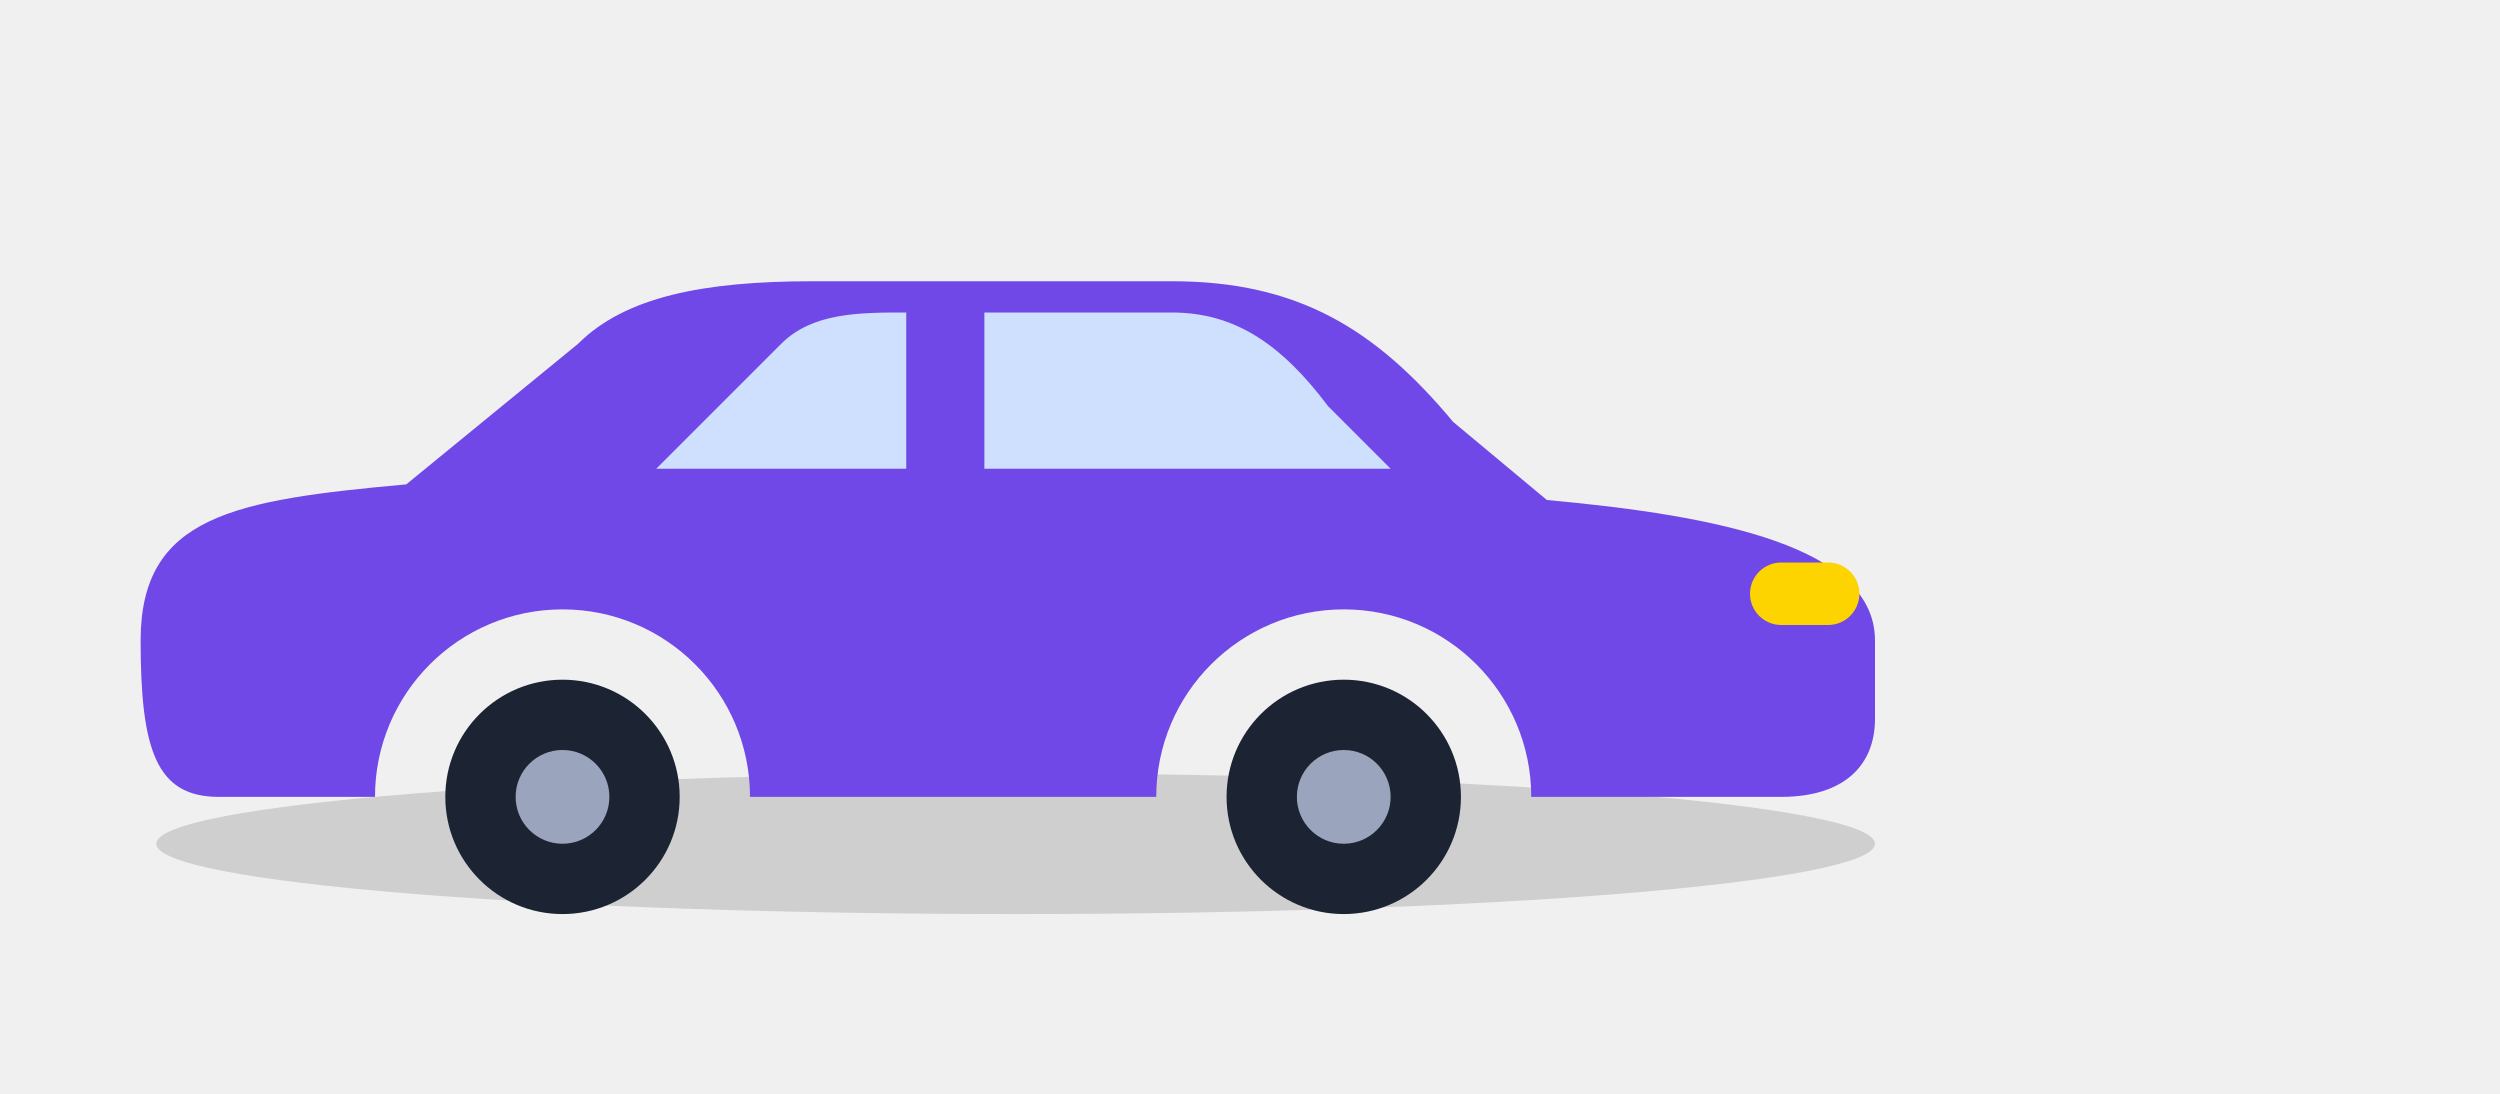
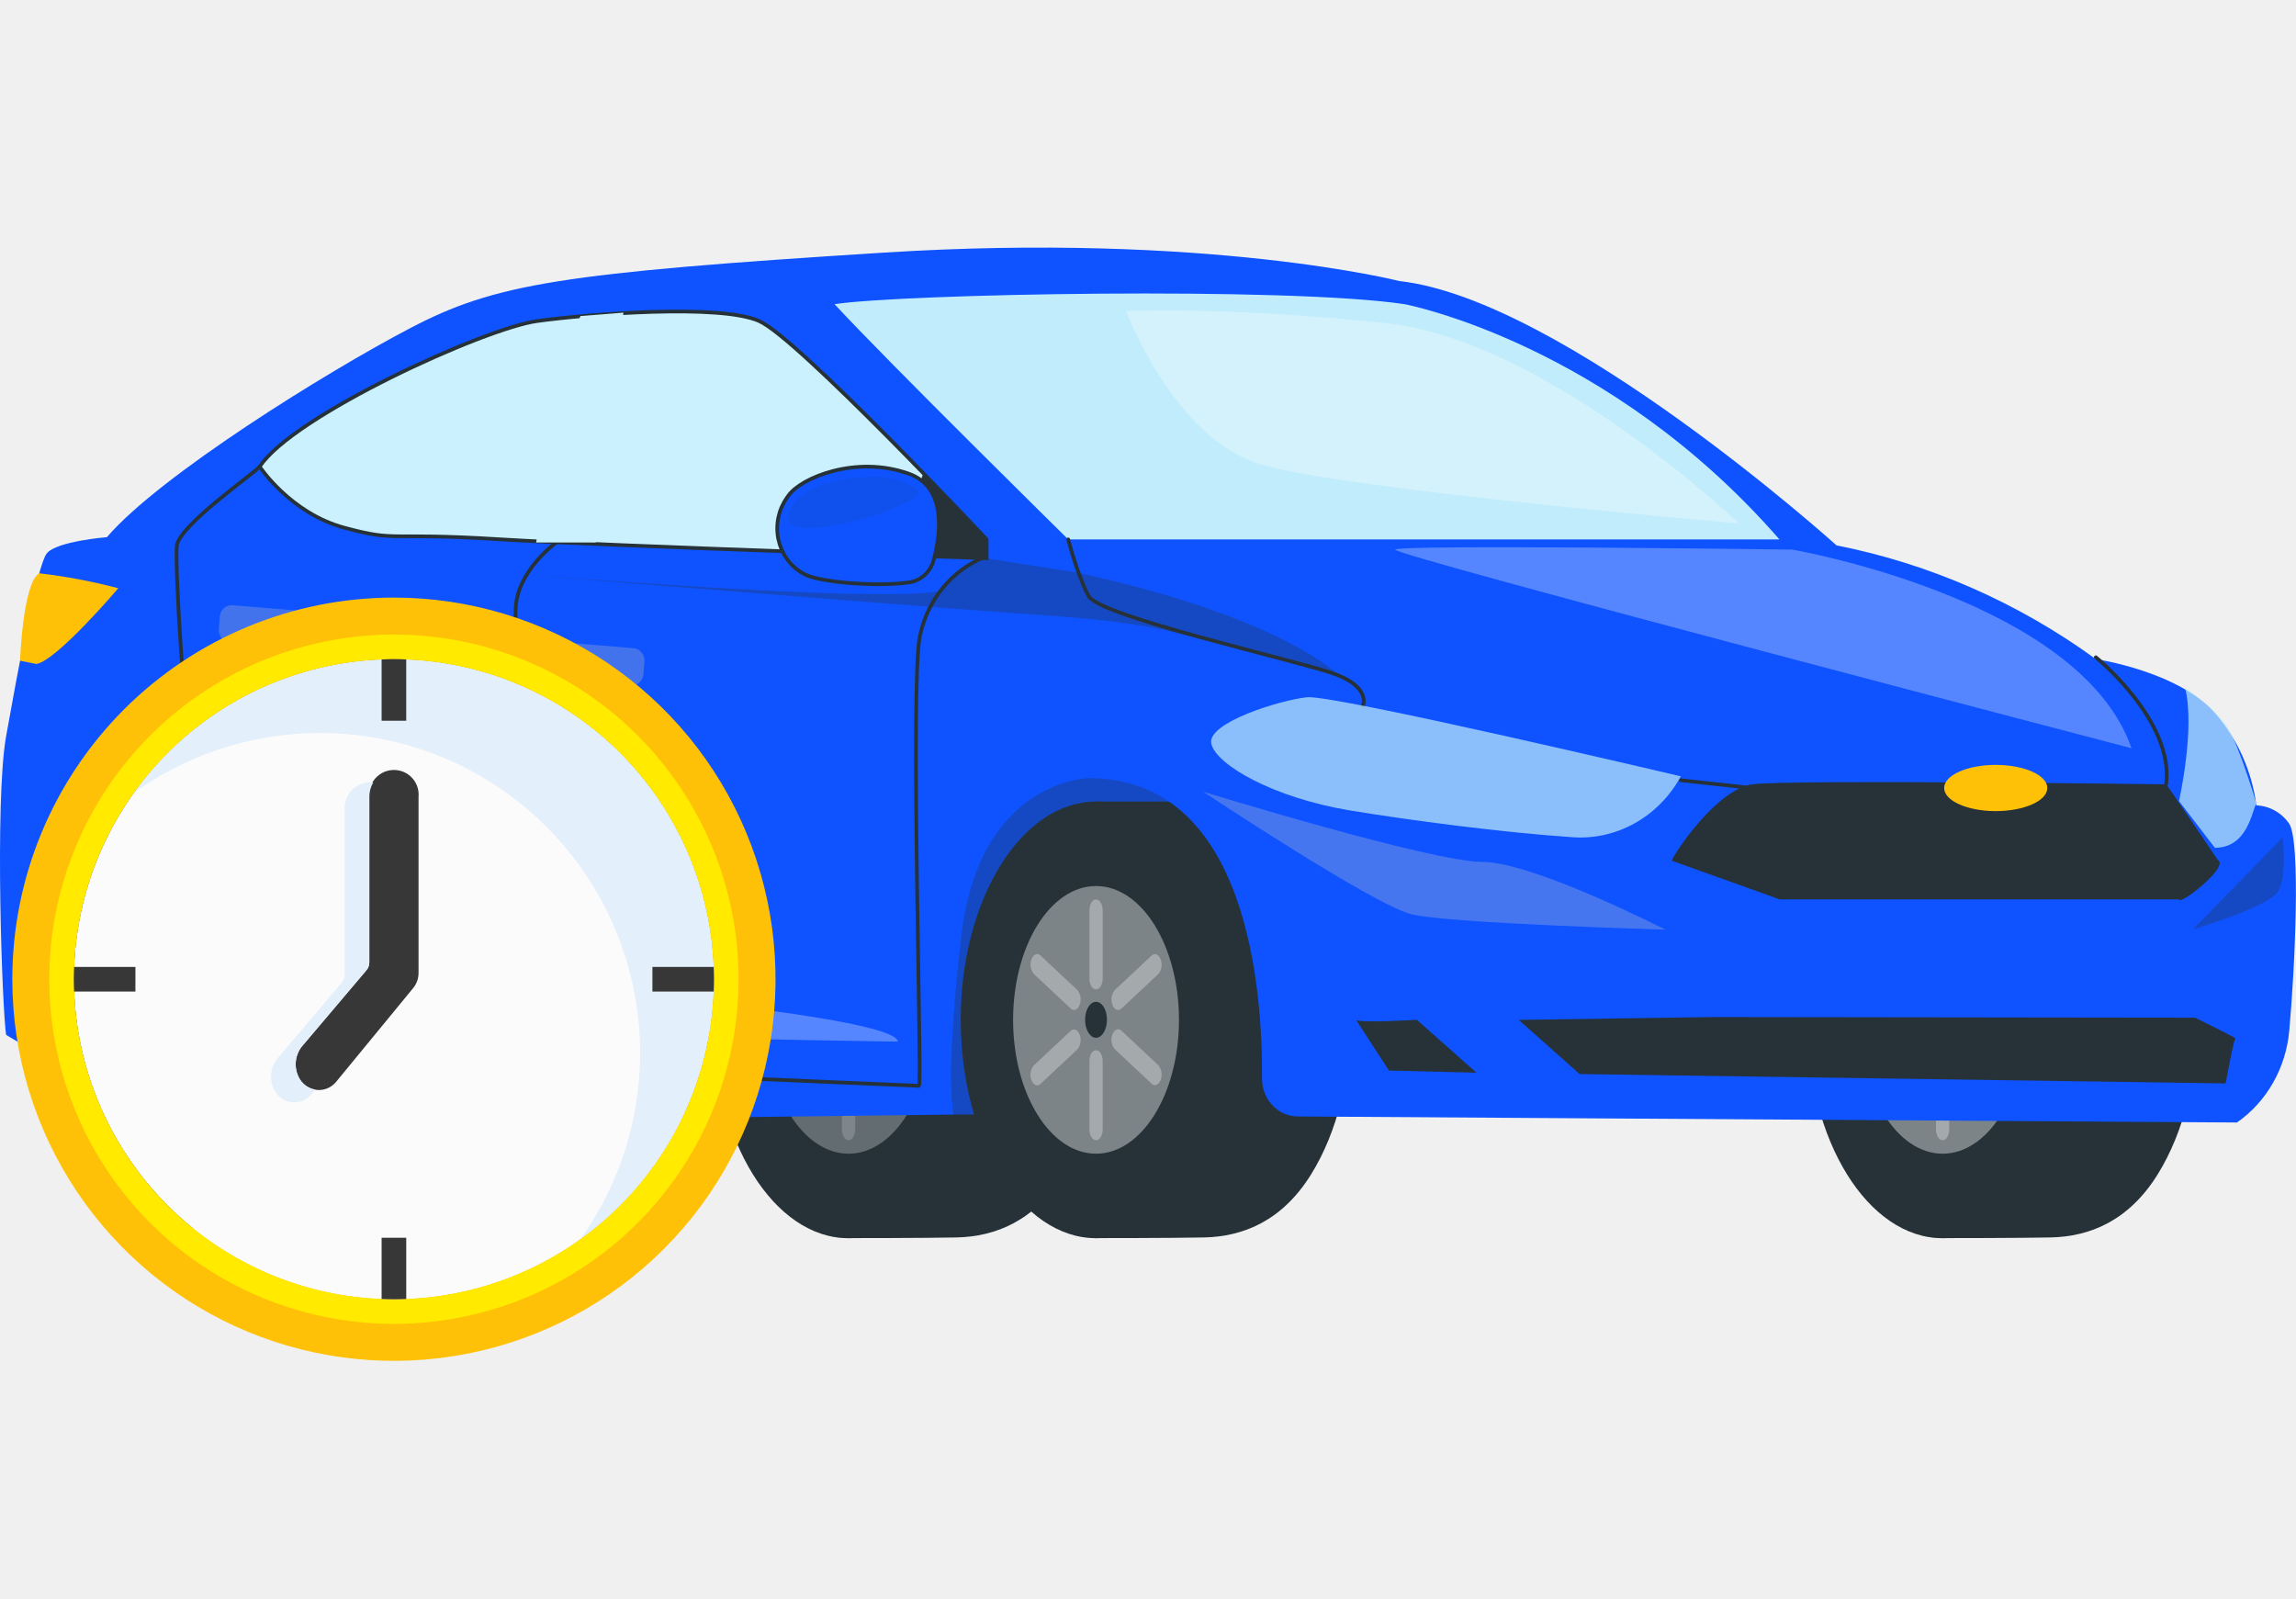
- <svg xmlns="http://www.w3.org/2000/svg" viewBox="0 0 320 140" width="320" height="140">
-   <g transform="translate(0 20) scale(1)">
-     <ellipse cx="130" cy="88" rx="110" ry="9" fill="rgba(0,0,0,.14)" />
-     <path d="M18 62 C18 46 30 44 52 42 L74 24 C80 18 90 16 104 16 L150 16 C166 16 176 22 186 34 L198 44 C220 46 240 50 240 62 L240 72 C240 78 236 82 228 82 L196 82 A24 24 0 0 0 148 82 L96 82 A24 24 0 0 0 48 82 L28 82 C20 82 18 76 18 62 Z" fill="#7048e8" />
-     <path d="M84 40 L100 24 C104 20 110 20 116 20 L116 40 Z" fill="#cfe0ff" />
-     <path d="M126 20 L150 20 C158 20 164 24 170 32 L178 40 L126 40 Z" fill="#cfe0ff" />
-     <circle cx="72" cy="82" r="15" fill="#1c2333" />
-     <circle cx="72" cy="82" r="6" fill="#9aa5bd" />
-     <circle cx="172" cy="82" r="15" fill="#1c2333" />
-     <circle cx="172" cy="82" r="6" fill="#9aa5bd" />
-     <rect x="224" y="52" width="14" height="8" rx="4" fill="#fdd300" />
+ <svg xmlns="http://www.w3.org/2000/svg" width="102" height="71" viewBox="0 0 102 71" fill="none">
+   <g clip-path="url(#clip0_3107_1855)">
+     <path d="M37.65 55.001C37.65 55.001 41.077 55.001 42.511 54.971C44.212 54.93 45.955 54.256 47.255 52.163C49.603 48.374 49.603 42.235 47.255 38.446C46.081 36.555 43.821 35.608 42.283 35.608H37.697C35.349 39.394 35.303 51.215 37.65 55.001Z" fill="#263238" />
+     <path d="M37.697 55.004C41.016 55.004 43.707 50.662 43.707 45.306C43.707 39.95 41.016 35.608 37.697 35.608C34.378 35.608 31.687 39.95 31.687 45.306C31.687 50.662 34.378 55.004 37.697 55.004Z" fill="#263238" />
+     <path opacity="0.4" d="M37.697 51.251C39.732 51.251 41.381 48.589 41.381 45.306C41.381 42.022 39.732 39.36 37.697 39.36C35.662 39.36 34.013 42.022 34.013 45.306C34.013 48.589 35.662 51.251 37.697 51.251Z" fill="white" />
+     <g opacity="0.3">
+       <path d="M37.403 40.43V43.478C37.403 43.733 37.534 43.953 37.697 43.953C37.857 43.953 37.991 43.741 37.991 43.478V40.43C37.991 40.175 37.857 39.955 37.697 39.955C37.534 39.955 37.403 40.169 37.403 40.43Z" fill="white" />
+     </g>
+     <g opacity="0.3">
+       <path d="M37.403 47.129V50.177C37.403 50.432 37.534 50.651 37.697 50.651C37.857 50.651 37.991 50.44 37.991 50.177V47.129C37.991 46.873 37.857 46.654 37.697 46.654C37.534 46.654 37.403 46.868 37.403 47.129Z" fill="white" />
+     </g>
+     <g opacity="0.3">
+       <path d="M36.572 44.806C36.712 44.933 36.892 44.854 36.97 44.627C37.011 44.519 37.023 44.402 37.005 44.287C36.986 44.173 36.938 44.066 36.866 43.978L35.227 42.447C35.087 42.314 34.907 42.393 34.827 42.62C34.786 42.729 34.775 42.846 34.795 42.961C34.814 43.075 34.863 43.182 34.936 43.269L36.572 44.8V44.806Z" fill="white" />
+     </g>
+     <g opacity="0.3">
+       <path d="M40.569 47.966C40.61 47.858 40.621 47.741 40.602 47.627C40.582 47.513 40.533 47.407 40.46 47.32L38.827 45.788C38.686 45.656 38.504 45.732 38.421 45.959C38.38 46.068 38.369 46.186 38.388 46.301C38.407 46.416 38.457 46.523 38.53 46.61L40.164 48.142C40.307 48.272 40.487 48.193 40.569 47.966Z" fill="white" />
+     </g>
+     <g opacity="0.3">
+       <path d="M34.827 47.979C34.907 48.206 35.087 48.285 35.227 48.152L36.865 46.621C36.938 46.533 36.986 46.425 37.005 46.31C37.023 46.196 37.011 46.078 36.97 45.97C36.89 45.742 36.71 45.666 36.569 45.796L34.933 47.328C34.86 47.415 34.811 47.521 34.792 47.636C34.773 47.751 34.785 47.868 34.827 47.976V47.979Z" fill="white" />
+     </g>
+     <g opacity="0.3">
+       <path d="M38.423 44.632C38.506 44.859 38.686 44.933 38.827 44.803L40.46 43.271C40.533 43.184 40.582 43.078 40.601 42.963C40.62 42.849 40.609 42.731 40.569 42.623C40.487 42.396 40.307 42.316 40.163 42.449L38.53 43.981C38.458 44.068 38.409 44.175 38.39 44.289C38.371 44.404 38.383 44.521 38.423 44.629V44.632Z" fill="white" />
+     </g>
+     <path d="M37.697 44.504C37.422 44.504 37.211 44.861 37.211 45.303C37.211 45.745 37.432 46.102 37.697 46.102C37.962 46.102 38.183 45.745 38.183 45.303C38.183 44.861 37.969 44.504 37.697 44.504Z" fill="#263238" />
+     <path opacity="0.3" d="M37.697 55.004C41.016 55.004 43.707 50.662 43.707 45.306C43.707 39.95 41.016 35.608 37.697 35.608C34.378 35.608 31.687 39.95 31.687 45.306C31.687 50.662 34.378 55.004 37.697 55.004Z" fill="#263238" />
+     <path d="M55.99 49.505C55.99 49.505 57.282 34.487 48.363 34.487C48.363 34.487 43.481 34.546 42.693 41.561C41.906 48.576 42.414 49.508 42.414 49.508L55.99 49.505Z" fill="#0E53FF" />
+     <path opacity="0.3" d="M55.99 49.505C55.99 49.505 57.282 34.487 48.363 34.487C48.363 34.487 43.481 34.546 42.693 41.561C41.906 48.576 42.414 49.508 42.414 49.508L55.99 49.505Z" fill="#263238" />
+     <path d="M15.163 50.105C15.163 50.105 16.582 34.084 7.252 32.174C7.252 32.174 1.991 32.243 1.142 40.295C0.294 48.346 3.981 49.74 3.981 49.74L15.163 50.105Z" fill="#0E53FF" />
+     <path opacity="0.3" d="M15.163 50.105C15.163 50.105 16.582 34.084 7.252 32.174C7.252 32.174 1.991 32.243 1.142 40.295C0.294 48.346 3.981 49.74 3.981 49.74L15.163 50.105Z" fill="#263238" />
+     <path d="M6.995 54.562C6.995 54.562 10.176 54.562 11.505 54.532C13.092 54.493 14.701 53.819 15.907 51.724C18.094 47.935 18.094 41.796 15.907 38.01C14.818 36.116 12.718 35.169 11.289 35.169H7.048C4.861 38.957 4.817 50.776 6.995 54.562Z" fill="#263238" />
+     <path d="M7.038 54.565C10.12 54.565 12.618 50.223 12.618 44.867C12.618 39.511 10.12 35.169 7.038 35.169C3.957 35.169 1.458 39.511 1.458 44.867C1.458 50.223 3.957 54.565 7.038 54.565Z" fill="#263238" />
+     <path opacity="0.4" d="M4.618 49.071C5.955 51.392 8.12 51.392 9.457 49.071C10.793 46.751 10.793 42.985 9.457 40.662C8.12 38.339 5.955 38.342 4.618 40.662C3.281 42.983 3.281 46.74 4.618 49.071Z" fill="white" />
+     <g opacity="0.3">
+       <path d="M6.764 39.993V43.039C6.764 43.294 6.885 43.514 7.038 43.514C7.189 43.514 7.313 43.302 7.313 43.039V39.993C7.313 39.738 7.189 39.519 7.038 39.519C6.885 39.519 6.764 39.73 6.764 39.993Z" fill="white" />
+     </g>
+     <g opacity="0.3">
+       <path d="M6.764 46.692V49.738C6.764 49.993 6.885 50.212 7.038 50.212C7.189 50.212 7.313 50.001 7.313 49.738V46.692C7.313 46.437 7.189 46.217 7.038 46.217C6.885 46.23 6.764 46.429 6.764 46.692Z" fill="white" />
+     </g>
+     <g opacity="0.3">
+       <path d="M5.993 44.366C6.125 44.497 6.29 44.415 6.365 44.188C6.403 44.08 6.414 43.963 6.396 43.85C6.379 43.736 6.334 43.629 6.266 43.539L4.747 42.008C4.618 41.877 4.45 41.954 4.375 42.184C4.337 42.292 4.326 42.408 4.343 42.522C4.361 42.635 4.406 42.742 4.474 42.832L5.993 44.364V44.366Z" fill="white" />
+     </g>
+     <g opacity="0.3">
+       <path d="M9.705 47.527C9.742 47.419 9.752 47.302 9.735 47.189C9.718 47.075 9.673 46.968 9.605 46.878L8.086 45.347C7.955 45.214 7.787 45.291 7.712 45.518C7.673 45.626 7.662 45.744 7.679 45.858C7.697 45.973 7.742 46.081 7.811 46.171L9.328 47.703C9.459 47.833 9.629 47.762 9.705 47.527Z" fill="white" />
+     </g>
+     <g opacity="0.3">
+       <path d="M4.375 47.539C4.45 47.767 4.618 47.846 4.749 47.713L6.268 46.181C6.337 46.091 6.382 45.984 6.399 45.87C6.417 45.756 6.406 45.639 6.368 45.53C6.292 45.303 6.125 45.227 5.996 45.359L4.477 46.891C4.408 46.981 4.363 47.088 4.346 47.201C4.328 47.315 4.339 47.431 4.377 47.539H4.375Z" fill="white" />
+     </g>
+     <g opacity="0.3">
+       <path d="M7.712 44.188C7.789 44.415 7.955 44.491 8.086 44.359L9.605 42.827C9.673 42.737 9.718 42.63 9.736 42.517C9.753 42.403 9.742 42.287 9.705 42.179C9.629 41.949 9.461 41.872 9.328 42.002L7.811 43.534C7.743 43.624 7.698 43.731 7.681 43.845C7.663 43.958 7.674 44.075 7.712 44.183V44.188Z" fill="white" />
+     </g>
+     <path d="M7.048 44.065C6.793 44.065 6.586 44.425 6.586 44.867C6.586 45.308 6.793 45.666 7.048 45.666C7.303 45.666 7.508 45.308 7.508 44.867C7.508 44.425 7.291 44.065 7.048 44.065Z" fill="#263238" />
+     <path d="M48.648 55.001C48.648 55.001 52.072 55.001 53.508 54.971C55.21 54.93 56.952 54.256 58.25 52.163C60.597 48.374 60.597 42.235 58.25 38.446C57.076 36.555 54.816 35.608 53.278 35.608H48.691C46.344 39.394 46.3 51.215 48.648 55.001Z" fill="#263238" />
+     <path d="M48.691 55.004C52.011 55.004 54.702 50.662 54.702 45.306C54.702 39.95 52.011 35.608 48.691 35.608C45.372 35.608 42.681 39.95 42.681 45.306C42.681 50.662 45.372 55.004 48.691 55.004Z" fill="#263238" />
+     <path opacity="0.4" d="M48.691 51.251C50.726 51.251 52.376 48.589 52.376 45.306C52.376 42.022 50.726 39.36 48.691 39.36C46.657 39.36 45.007 42.022 45.007 45.306C45.007 48.589 46.657 51.251 48.691 51.251Z" fill="white" />
+     <g opacity="0.3">
+       <path d="M48.398 40.43V43.478C48.398 43.733 48.529 43.953 48.691 43.953C48.854 43.953 48.986 43.741 48.986 43.478V40.43C48.986 40.175 48.854 39.955 48.691 39.955C48.529 39.955 48.398 40.169 48.398 40.43Z" fill="white" />
+     </g>
+     <g opacity="0.3">
+       <path d="M48.398 47.129V50.177C48.398 50.432 48.529 50.651 48.691 50.651C48.854 50.651 48.986 50.44 48.986 50.177V47.129C48.986 46.873 48.854 46.654 48.691 46.654C48.529 46.654 48.398 46.868 48.398 47.129Z" fill="white" />
+     </g>
+     <g opacity="0.3">
+       <path d="M47.569 44.806C47.71 44.933 47.887 44.854 47.967 44.627C48.008 44.519 48.019 44.401 48 44.287C47.981 44.173 47.933 44.066 47.86 43.978L46.225 42.447C46.084 42.314 45.904 42.393 45.824 42.62C45.783 42.728 45.771 42.846 45.79 42.961C45.809 43.075 45.857 43.182 45.931 43.269L47.566 44.8L47.569 44.806Z" fill="white" />
+     </g>
+     <g opacity="0.3">
+       <path d="M51.564 47.966C51.605 47.858 51.616 47.741 51.597 47.627C51.578 47.513 51.53 47.407 51.457 47.32L49.822 45.788C49.681 45.656 49.498 45.732 49.418 45.959C49.377 46.068 49.365 46.186 49.384 46.301C49.403 46.416 49.452 46.523 49.525 46.61L51.161 48.142C51.302 48.272 51.481 48.193 51.564 47.966Z" fill="white" />
+     </g>
+     <g opacity="0.3">
+       <path d="M45.821 47.979C45.904 48.206 46.084 48.285 46.225 48.152L47.86 46.621C47.933 46.533 47.981 46.425 48 46.311C48.019 46.196 48.008 46.078 47.967 45.97C47.885 45.742 47.705 45.666 47.564 45.796L45.928 47.328C45.855 47.415 45.806 47.521 45.787 47.636C45.768 47.751 45.78 47.868 45.821 47.976V47.979Z" fill="white" />
+     </g>
+     <g opacity="0.3">
+       <path d="M49.418 44.632C49.501 44.859 49.681 44.933 49.822 44.803L51.457 43.271C51.531 43.184 51.579 43.078 51.598 42.963C51.617 42.849 51.605 42.731 51.564 42.623C51.481 42.396 51.301 42.316 51.161 42.449L49.525 43.981C49.452 44.068 49.403 44.175 49.384 44.289C49.365 44.404 49.377 44.522 49.418 44.629V44.632Z" fill="white" />
+     </g>
+     <path d="M48.691 44.504C48.417 44.504 48.205 44.861 48.205 45.303C48.205 45.745 48.426 46.102 48.691 46.102C48.956 46.102 49.177 45.745 49.177 45.303C49.177 44.861 48.966 44.504 48.691 44.504Z" fill="#263238" />
+     <path d="M86.257 55.001C86.257 55.001 89.683 55.001 91.117 54.971C92.819 54.93 94.561 54.256 95.859 52.163C98.207 48.374 98.207 42.235 95.859 38.446C94.685 36.555 92.427 35.608 90.889 35.608H86.3C83.955 39.394 83.909 51.215 86.257 55.001Z" fill="#263238" />
+     <path d="M86.303 55.004C89.622 55.004 92.313 50.662 92.313 45.306C92.313 39.95 89.622 35.608 86.303 35.608C82.984 35.608 80.293 39.95 80.293 45.306C80.293 50.662 82.984 55.004 86.303 55.004Z" fill="#263238" />
+     <path opacity="0.3" d="M86.303 55.004C89.622 55.004 92.313 50.662 92.313 45.306C92.313 39.95 89.622 35.608 86.303 35.608C82.984 35.608 80.293 39.95 80.293 45.306C80.293 50.662 82.984 55.004 86.303 55.004Z" fill="#263238" />
+     <path opacity="0.4" d="M86.303 51.251C88.338 51.251 89.987 48.589 89.987 45.306C89.987 42.022 88.338 39.36 86.303 39.36C84.268 39.36 82.619 42.022 82.619 45.306C82.619 48.589 84.268 51.251 86.303 51.251Z" fill="white" />
+     <g opacity="0.3">
+       <path d="M86.006 40.43V43.478C86.006 43.733 86.14 43.953 86.3 43.953C86.463 43.953 86.594 43.741 86.594 43.478V40.43C86.594 40.175 86.463 39.955 86.3 39.955C86.14 39.955 86.006 40.169 86.006 40.43Z" fill="white" />
+     </g>
+     <g opacity="0.3">
+       <path d="M86.006 47.129V50.177C86.006 50.432 86.14 50.651 86.3 50.651C86.463 50.651 86.594 50.44 86.594 50.177V47.129C86.594 46.873 86.463 46.654 86.3 46.654C86.14 46.654 86.006 46.868 86.006 47.129Z" fill="white" />
+     </g>
+     <g opacity="0.3">
+       <path d="M85.178 44.806C85.319 44.933 85.496 44.854 85.576 44.627C85.618 44.519 85.629 44.401 85.611 44.287C85.592 44.172 85.543 44.066 85.469 43.978L83.834 42.447C83.693 42.314 83.513 42.393 83.43 42.62C83.39 42.729 83.379 42.846 83.398 42.961C83.418 43.075 83.467 43.182 83.54 43.269L85.173 44.8L85.178 44.806Z" fill="white" />
+     </g>
+     <g opacity="0.3">
+       <path d="M89.173 47.966C89.213 47.858 89.225 47.741 89.205 47.627C89.186 47.513 89.137 47.407 89.064 47.32L87.428 45.788C87.287 45.656 87.108 45.732 87.025 45.959C86.984 46.068 86.972 46.186 86.991 46.301C87.01 46.416 87.058 46.523 87.132 46.61L88.767 48.142C88.911 48.272 89.093 48.193 89.173 47.966Z" fill="white" />
+     </g>
+     <g opacity="0.3">
+       <path d="M83.43 47.979C83.513 48.206 83.693 48.285 83.834 48.152L85.469 46.621C85.543 46.533 85.591 46.426 85.61 46.311C85.629 46.196 85.617 46.078 85.576 45.97C85.494 45.742 85.314 45.666 85.173 45.796L83.54 47.328C83.468 47.415 83.419 47.522 83.4 47.636C83.382 47.751 83.393 47.868 83.433 47.976L83.43 47.979Z" fill="white" />
+     </g>
+     <g opacity="0.3">
+       <path d="M87.03 44.632C87.11 44.859 87.292 44.933 87.431 44.803L89.066 43.271C89.14 43.184 89.189 43.078 89.207 42.963C89.226 42.849 89.214 42.731 89.173 42.623C89.093 42.396 88.911 42.316 88.77 42.449L87.134 43.981C87.061 44.068 87.012 44.175 86.993 44.289C86.974 44.404 86.986 44.522 87.027 44.629L87.03 44.632Z" fill="white" />
+     </g>
+     <path d="M86.3 44.504C86.028 44.504 85.814 44.861 85.814 45.303C85.814 45.745 86.036 46.102 86.3 46.102C86.565 46.102 86.787 45.745 86.787 45.303C86.787 44.861 86.575 44.504 86.3 44.504Z" fill="#263238" />
+     <path d="M0.272 32.7C0.788 29.82 1.648 25.125 2.078 24.584C2.508 24.043 4.751 23.862 4.751 23.862C7.063 21.153 14.456 16.548 18.227 14.575C21.999 12.601 24.942 12.124 39.296 11.22C53.649 10.317 62.16 12.484 62.16 12.484C69.468 13.298 81.588 24.227 81.588 24.227C85.722 25.044 89.646 26.765 93.105 29.279C93.105 29.279 96.802 29.82 98.435 31.717C99.411 32.85 100.04 34.265 100.241 35.778C100.527 35.789 100.807 35.867 101.059 36.008C101.312 36.15 101.531 36.349 101.699 36.593C102.214 37.404 101.956 43.003 101.699 45.801C101.625 46.617 101.378 47.405 100.976 48.108C100.575 48.812 100.028 49.412 99.378 49.865L57.647 49.597C57.437 49.595 57.23 49.55 57.036 49.464C56.843 49.377 56.668 49.252 56.521 49.094C56.374 48.937 56.258 48.75 56.179 48.546C56.101 48.341 56.062 48.122 56.065 47.901C56.094 43.978 55.433 34.566 48.368 34.566C48.368 34.566 43.486 34.624 42.698 41.639C42.025 47.654 42.3 49.196 42.392 49.512L13.423 49.865L13.253 49.826C13.352 47.917 14.101 38.906 9.741 35.615C8.436 34.632 6.183 34.517 4.824 35.418C3.466 36.319 1.854 38.201 1.49 42.025C1.328 43.55 1.287 45.087 1.366 46.62L0.272 45.974C0.1 44.899 -0.243 35.6 0.272 32.7Z" fill="#0E53FF" />
+     <path d="M96.24 34.842C96.454 35.138 98.527 38.204 98.527 38.204C99.062 38.503 96.809 40.246 96.809 39.955H79.068L74.266 38.234C74.431 37.813 76.288 35.064 77.85 34.842C79.413 34.62 96.24 34.842 96.24 34.842Z" fill="#263238" />
+     <path d="M24.712 24.1C24.712 24.1 22.993 25.33 22.911 27.002C22.828 28.674 23.288 37.078 23.336 38.888C23.419 41.995 23.817 47.506 23.817 47.506" stroke="#263238" stroke-width="0.164" stroke-linecap="round" stroke-linejoin="round" />
+     <path d="M43.746 24.743C43.026 25.032 42.386 25.504 41.883 26.117C41.381 26.73 41.031 27.465 40.866 28.256C40.426 30.377 40.973 48.142 40.829 48.236L14.4 47.108L13.938 42.911C12.37 35.156 8.876 34.232 8.535 33.328C8.195 32.424 7.767 25.159 7.853 24.258C7.938 23.357 11.24 21.067 11.537 20.73" stroke="#263238" stroke-width="0.164" stroke-linecap="round" stroke-linejoin="round" />
+     <path d="M79.051 23.962H47.457C47.457 23.962 39.403 16.033 37.075 13.513C39.991 13.056 57.137 12.724 62.401 13.513C62.401 13.513 71.432 15.219 79.051 23.962Z" fill="#C1ECFB" />
+     <path d="M43.833 23.962C43.833 23.962 35.451 15.027 33.726 14.261C32 13.495 26.209 13.94 23.866 14.261C21.523 14.583 13.014 18.463 11.537 20.73C11.537 20.73 12.895 22.798 15.299 23.444C17.703 24.09 17.088 23.64 22.14 23.954C27.193 24.268 43.833 24.797 43.833 24.797V23.962Z" fill="#CBF1FF" />
+     <path d="M93.106 29.198C93.106 29.198 96.588 32.006 96.233 34.842" stroke="#263238" stroke-width="0.164" stroke-linecap="round" stroke-linejoin="round" />
+     <path opacity="0.7" d="M100.241 35.7C100.036 35.996 99.876 37.65 98.398 37.663L96.802 35.587C96.802 35.587 97.531 32.373 97.072 30.548C97.072 30.548 98.51 31.495 99.035 32.44C99.56 33.384 100.241 35.7 100.241 35.7Z" fill="#C1ECFB" />
+     <path opacity="0.3" d="M59.526 30.038C59.526 30.038 57.037 27.421 47.812 25.427L43.833 24.804C43.136 24.853 42.421 25.404 41.694 26.259C38.715 26.87 19.443 25.213 19.443 25.213C19.443 25.213 39.184 26.829 45.119 27.242C51.054 27.656 50.903 27.679 59.526 30.038Z" fill="#263238" />
+     <path d="M1.743 25.468C2.927 25.604 4.1 25.826 5.255 26.132C5.255 26.132 2.528 29.341 1.619 29.496L0.89 29.351C0.89 29.351 1.016 25.887 1.743 25.468Z" fill="#FFC107" />
+     <path d="M60.549 31.35C60.549 31.35 60.928 30.512 59.222 29.915C57.516 29.318 48.85 27.378 48.364 26.484C47.877 25.591 47.455 23.962 47.455 23.962" stroke="#263238" stroke-width="0.164" stroke-linecap="round" stroke-linejoin="round" />
+     <path opacity="0.3" d="M39.889 46.273C39.889 46.273 15.829 45.919 15.513 45.434C15.197 44.948 17.275 43.483 17.275 43.483C17.581 43.258 39.736 44.862 39.889 46.273Z" fill="white" />
+     <path d="M88.66 36.032C89.926 36.032 90.952 35.572 90.952 35.005C90.952 34.438 89.926 33.979 88.66 33.979C87.395 33.979 86.369 34.438 86.369 35.005C86.369 35.572 87.395 36.032 88.66 36.032Z" fill="#FFC107" />
+     <path d="M97.516 45.209C97.516 45.209 99.385 46.128 99.312 46.13C99.239 46.133 98.875 48.129 98.875 48.129L70.173 47.713L67.468 45.306L76.086 45.181L97.516 45.209Z" fill="#263238" />
+     <path d="M60.24 45.303C60.328 45.459 62.945 45.303 62.945 45.303L65.592 47.652L61.703 47.557L60.24 45.303Z" fill="#263238" />
+     <path d="M77.806 35.005L74.671 34.661" stroke="#263238" stroke-width="0.164" stroke-linecap="round" stroke-linejoin="round" />
+     <path opacity="0.7" d="M74.671 34.487C74.671 34.487 59.254 30.849 58.063 30.974C56.872 31.099 53.574 32.113 53.815 33.052C54.055 33.992 56.573 35.429 59.917 35.993C62.59 36.442 66.907 36.996 69.774 37.185C70.751 37.272 71.73 37.064 72.597 36.586C73.465 36.108 74.185 35.38 74.671 34.487Z" fill="#C1ECFB" />
+     <path opacity="0.3" d="M73.981 41.298C73.981 41.298 68.11 38.288 65.842 38.288C63.575 38.288 53.447 35.169 53.447 35.169C53.447 35.169 61.025 40.203 62.702 40.614C64.379 41.025 73.981 41.298 73.981 41.298Z" fill="#C8C8C8" />
+     <path opacity="0.3" d="M77.26 23.255C77.26 23.255 68.725 15.117 61.599 14.358C54.473 13.6 50.028 13.817 50.028 13.817C50.028 13.817 52.145 19.517 56.056 20.646C59.966 21.774 77.26 23.255 77.26 23.255Z" fill="white" />
+     <path opacity="0.3" d="M101.407 37.198C101.407 37.198 101.609 38.806 101.237 39.549C100.865 40.292 97.426 41.28 97.426 41.28L101.407 37.198Z" fill="#263238" />
+     <path opacity="0.3" d="M79.624 24.416C79.624 24.416 92.405 26.614 94.692 33.239C94.692 33.239 61.837 24.654 61.978 24.416C62.119 24.179 79.624 24.416 79.624 24.416Z" fill="white" />
+     <path d="M43.833 23.962C43.833 23.962 35.451 15.027 33.726 14.261C32 13.495 26.209 13.94 23.866 14.261C21.523 14.583 13.014 18.463 11.537 20.73C11.537 20.73 12.895 22.798 15.299 23.444C17.703 24.09 17.088 23.64 22.14 23.954C27.193 24.268 43.833 24.797 43.833 24.797V23.962Z" stroke="#263238" stroke-width="0.164" stroke-miterlimit="10" />
+     <path opacity="0.3" d="M28.145 28.795L25.087 28.541C24.797 28.517 24.543 28.745 24.52 29.05L24.479 29.599C24.456 29.904 24.672 30.171 24.963 30.195L28.02 30.449C28.311 30.473 28.565 30.246 28.588 29.941L28.629 29.391C28.652 29.086 28.435 28.819 28.145 28.795Z" fill="#C0C0C0" />
+     <path opacity="0.3" d="M13.388 27.14L10.331 26.886C10.04 26.862 9.786 27.089 9.763 27.394L9.722 27.944C9.699 28.249 9.916 28.516 10.206 28.54L13.264 28.794C13.554 28.818 13.808 28.59 13.831 28.285L13.872 27.735C13.895 27.43 13.678 27.164 13.388 27.14Z" fill="#C0C0C0" />
+     <path d="M25.791 14.039C25.633 14.065 23.817 24.1 23.817 24.1H26.466L27.696 13.889C27.696 13.889 25.948 14.024 25.791 14.039Z" fill="#CBF1FF" />
+     <path d="M41.024 21.026L39.6 24.592L43.833 24.804V23.888L41.024 21.026Z" fill="#263238" />
+     <path d="M34.953 22.119L35.021 22.022C35.573 21.223 38.027 20.207 40.368 21.041C42.084 21.649 41.775 23.765 41.481 24.871C41.413 25.129 41.275 25.361 41.084 25.538C40.893 25.715 40.657 25.83 40.404 25.869C38.997 26.083 36.401 25.869 35.74 25.509L35.633 25.45C35.366 25.293 35.133 25.077 34.951 24.818C34.768 24.558 34.641 24.261 34.576 23.946C34.512 23.631 34.512 23.305 34.577 22.99C34.642 22.675 34.77 22.378 34.953 22.119Z" fill="#0E53FF" stroke="#263238" stroke-width="0.164" stroke-linecap="round" stroke-linejoin="round" />
+     <path opacity="0.3" d="M40.666 21.695C40.191 21.37 39.637 21.194 39.07 21.184C38.049 21.128 35.378 21.343 35.011 22.926C34.644 24.508 41.945 22.185 40.666 21.695Z" fill="#1549C3" />
  </g>
+   <g clip-path="url(#clip1_3107_1855)">
+     <path d="M31.719 43.5C31.719 46.312 30.885 49.061 29.323 51.4C27.76 53.738 25.539 55.56 22.941 56.636C20.343 57.713 17.484 57.994 14.726 57.446C11.968 56.897 9.434 55.543 7.446 53.554C5.457 51.566 4.103 49.032 3.554 46.274C3.006 43.516 3.287 40.657 4.364 38.059C5.44 35.461 7.262 33.24 9.6 31.677C11.939 30.115 14.688 29.281 17.5 29.281C21.271 29.281 24.888 30.779 27.554 33.446C30.221 36.112 31.719 39.729 31.719 43.5Z" fill="#FBFBFB" />
+     <path d="M31.719 43.5C31.718 40.49 30.762 37.557 28.988 35.125C27.213 32.693 24.713 30.887 21.847 29.966C18.981 29.046 15.896 29.059 13.038 30.004C10.18 30.948 7.695 32.776 5.942 35.223C8.68 33.261 12.026 32.335 15.384 32.61C18.741 32.886 21.892 34.344 24.274 36.726C26.656 39.108 28.115 42.259 28.39 45.616C28.665 48.974 27.739 52.32 25.777 55.058C27.616 53.744 29.115 52.009 30.148 49.999C31.182 47.989 31.72 45.76 31.719 43.5Z" fill="#E3EFFA" />
+     <path d="M17.5 26.547C20.853 26.547 24.131 27.541 26.919 29.404C29.707 31.267 31.88 33.914 33.163 37.012C34.446 40.11 34.782 43.519 34.127 46.807C33.473 50.096 31.859 53.117 29.488 55.488C27.117 57.859 24.096 59.473 20.807 60.127C17.519 60.782 14.11 60.446 11.012 59.163C7.915 57.88 5.267 55.707 3.404 52.919C1.541 50.131 0.547 46.853 0.547 43.5C0.547 39.004 2.333 34.692 5.512 31.512C8.692 28.333 13.004 26.547 17.5 26.547ZM17.5 57.719C20.312 57.719 23.061 56.885 25.399 55.322C27.738 53.76 29.56 51.539 30.636 48.941C31.713 46.343 31.994 43.484 31.445 40.726C30.897 37.968 29.543 35.434 27.554 33.446C25.566 31.457 23.032 30.103 20.274 29.555C17.516 29.006 14.657 29.287 12.059 30.364C9.461 31.44 7.24 33.262 5.678 35.6C4.115 37.939 3.281 40.688 3.281 43.5C3.281 47.271 4.779 50.888 7.446 53.554C10.112 56.221 13.729 57.719 17.5 57.719Z" fill="#FFC107" />
+     <path d="M18.594 35.406V43.215C18.596 43.47 18.506 43.716 18.342 43.91L14.908 48.088C14.805 48.204 14.677 48.295 14.533 48.352C14.389 48.409 14.233 48.432 14.079 48.418C13.925 48.404 13.776 48.354 13.644 48.272C13.513 48.19 13.402 48.078 13.322 47.946C13.176 47.706 13.113 47.424 13.142 47.144C13.172 46.865 13.293 46.603 13.486 46.398L16.275 43.106C16.361 43.008 16.408 42.881 16.406 42.751V35.406C16.392 35.254 16.409 35.1 16.458 34.955C16.506 34.81 16.584 34.676 16.687 34.563C16.79 34.45 16.916 34.359 17.056 34.297C17.196 34.236 17.347 34.204 17.5 34.204C17.653 34.204 17.804 34.236 17.944 34.297C18.084 34.359 18.21 34.45 18.313 34.563C18.416 34.676 18.494 34.81 18.542 34.955C18.591 35.1 18.608 35.254 18.594 35.406Z" fill="#373737" />
+     <path d="M13.322 47.946C13.176 47.706 13.113 47.424 13.142 47.145C13.172 46.865 13.293 46.603 13.486 46.398L16.275 43.106C16.361 43.008 16.408 42.881 16.406 42.751V35.406C16.406 35.183 16.465 34.963 16.576 34.769C16.52 34.758 16.463 34.752 16.406 34.75C16.102 34.765 15.816 34.9 15.611 35.126C15.406 35.351 15.299 35.649 15.312 35.953V43.298C15.314 43.428 15.267 43.555 15.181 43.653L12.392 46.945C12.199 47.15 12.078 47.412 12.048 47.691C12.019 47.971 12.082 48.253 12.228 48.493C12.309 48.625 12.419 48.737 12.55 48.819C12.682 48.901 12.831 48.951 12.985 48.965C13.139 48.979 13.295 48.956 13.439 48.899C13.583 48.842 13.711 48.751 13.814 48.635L14.005 48.402C13.866 48.377 13.734 48.324 13.616 48.246C13.498 48.167 13.398 48.065 13.322 47.946Z" fill="#E3EFFA" />
+     <path d="M17.5 28.188C14.472 28.188 11.511 29.086 8.993 30.768C6.475 32.451 4.512 34.842 3.353 37.64C2.194 40.438 1.891 43.517 2.482 46.487C3.073 49.458 4.531 52.186 6.672 54.328C8.814 56.469 11.542 57.927 14.513 58.518C17.483 59.109 20.562 58.806 23.36 57.647C26.158 56.488 28.549 54.525 30.232 52.007C31.914 49.489 32.812 46.529 32.812 43.5C32.812 39.439 31.199 35.544 28.328 32.672C25.456 29.801 21.561 28.188 17.5 28.188ZM17.5 57.719C14.688 57.719 11.939 56.885 9.6 55.322C7.262 53.76 5.44 51.539 4.364 48.941C3.287 46.343 3.006 43.484 3.554 40.726C4.103 37.968 5.457 35.434 7.446 33.446C9.434 31.457 11.968 30.103 14.726 29.555C17.484 29.006 20.343 29.287 22.941 30.364C25.539 31.44 27.76 33.262 29.323 35.6C30.885 37.939 31.719 40.688 31.719 43.5C31.719 47.271 30.221 50.888 27.554 53.554C24.888 56.221 21.271 57.719 17.5 57.719Z" fill="#FFEA00" />
+     <path d="M18.047 32.016V29.295C17.865 29.288 17.683 29.281 17.5 29.281C17.317 29.281 17.135 29.288 16.953 29.295V32.016H18.047Z" fill="#373737" />
+     <path d="M16.953 54.984V57.705C17.135 57.712 17.317 57.719 17.5 57.719C17.683 57.719 17.865 57.712 18.047 57.705V54.984H16.953Z" fill="#373737" />
+     <path d="M31.705 42.953H28.984V44.047H31.705C31.712 43.865 31.719 43.683 31.719 43.5C31.719 43.317 31.712 43.135 31.705 42.953Z" fill="#373737" />
+     <path d="M6.016 42.953H3.295C3.288 43.135 3.281 43.317 3.281 43.5C3.281 43.683 3.288 43.865 3.295 44.047H6.016V42.953Z" fill="#373737" />
+   </g>
+   <defs>
+     <clipPath id="clip0_3107_1855">
+       <rect width="102" height="44" fill="white" transform="translate(0 11)" />
+     </clipPath>
+     <clipPath id="clip1_3107_1855">
+       <rect width="35" height="35" fill="white" transform="translate(0 26)" />
+     </clipPath>
+   </defs>
</svg>
